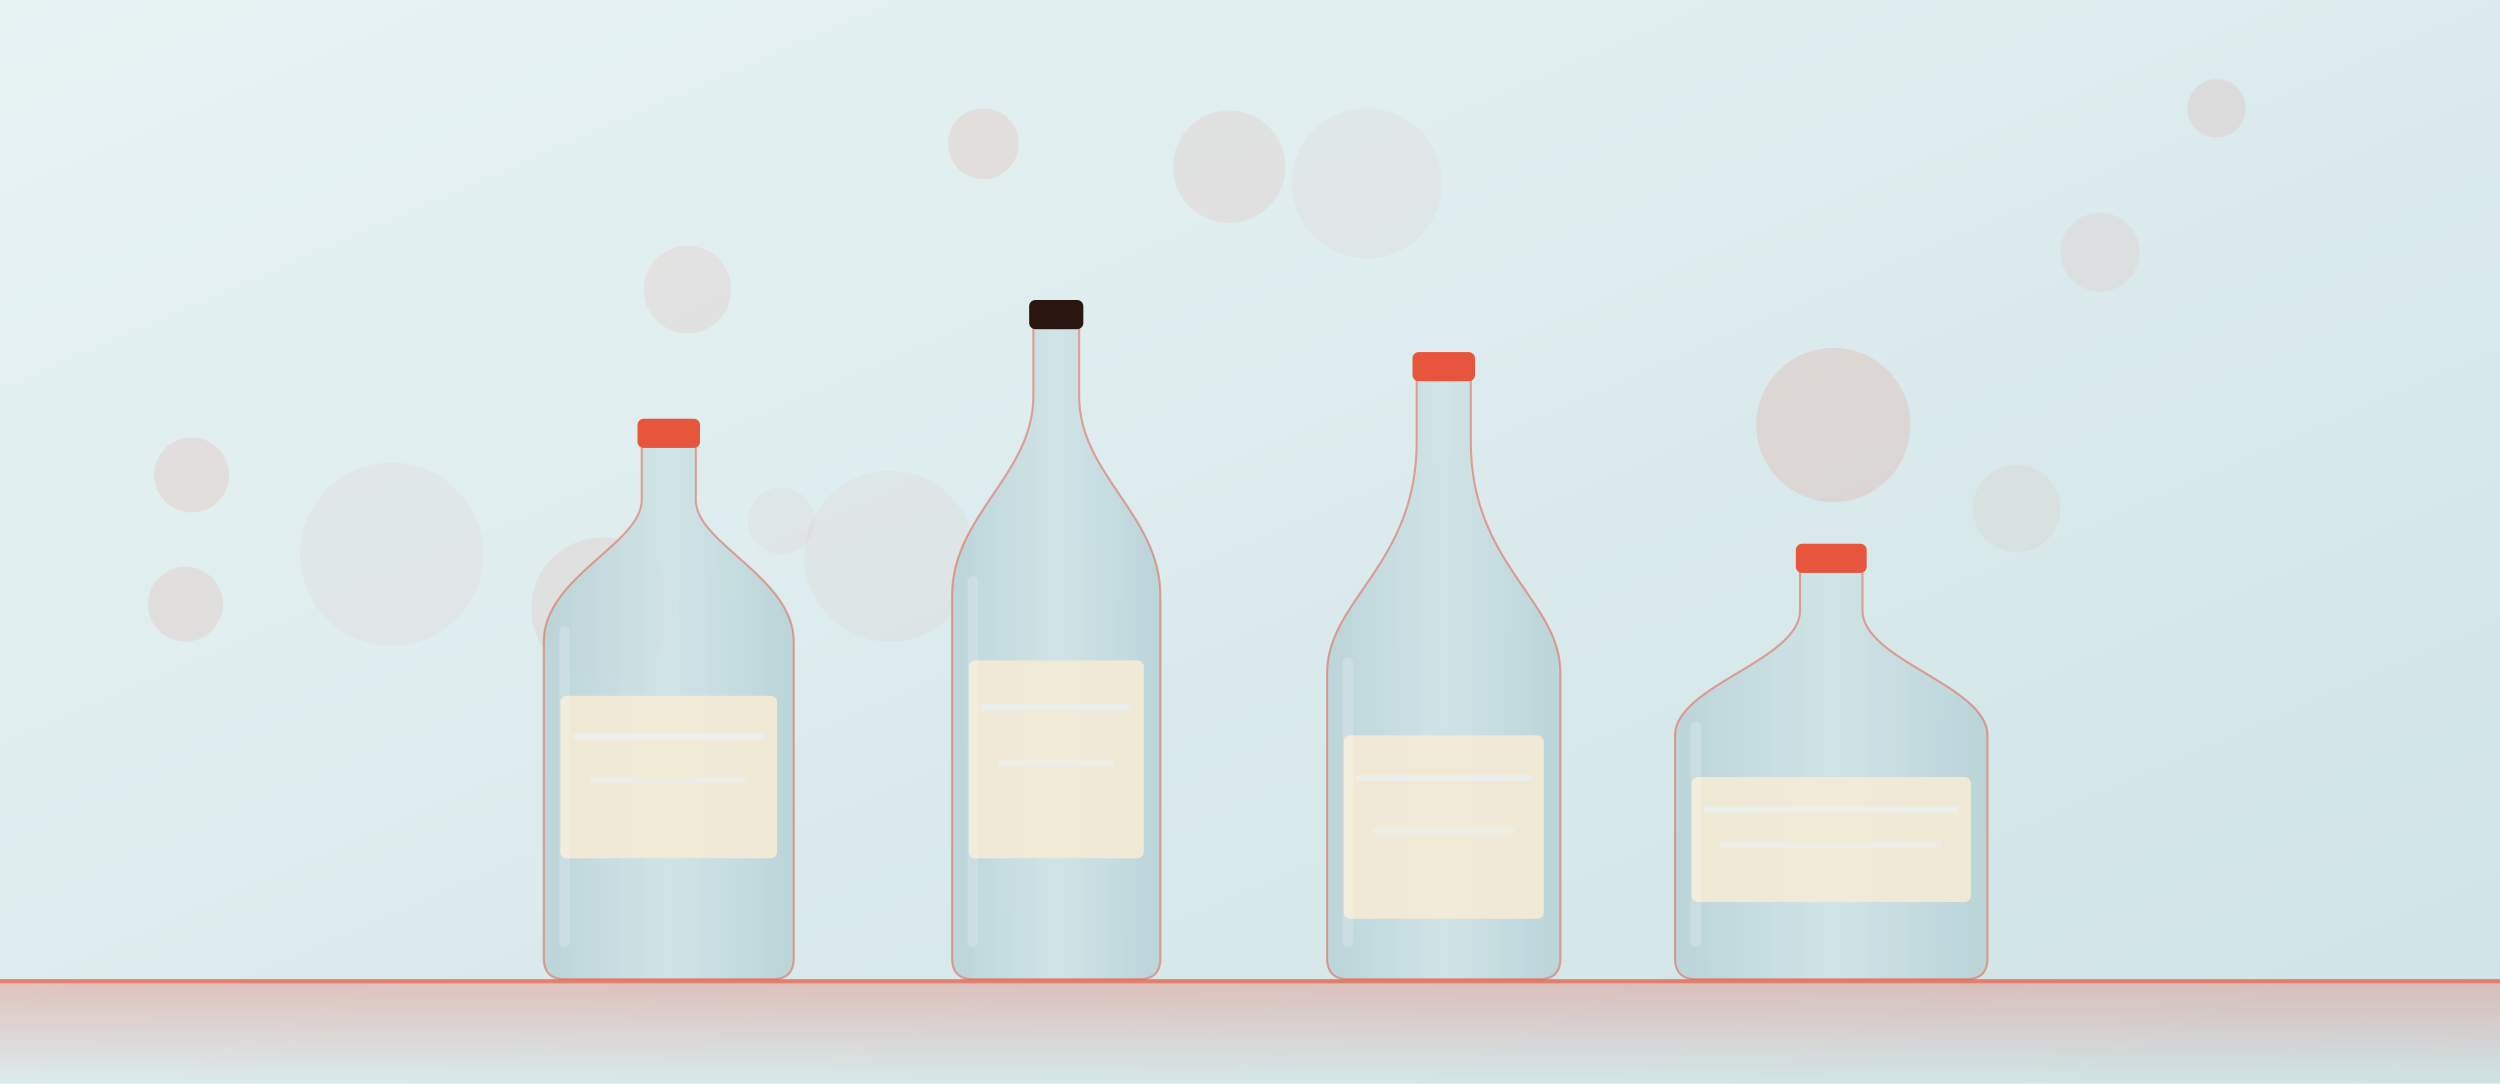
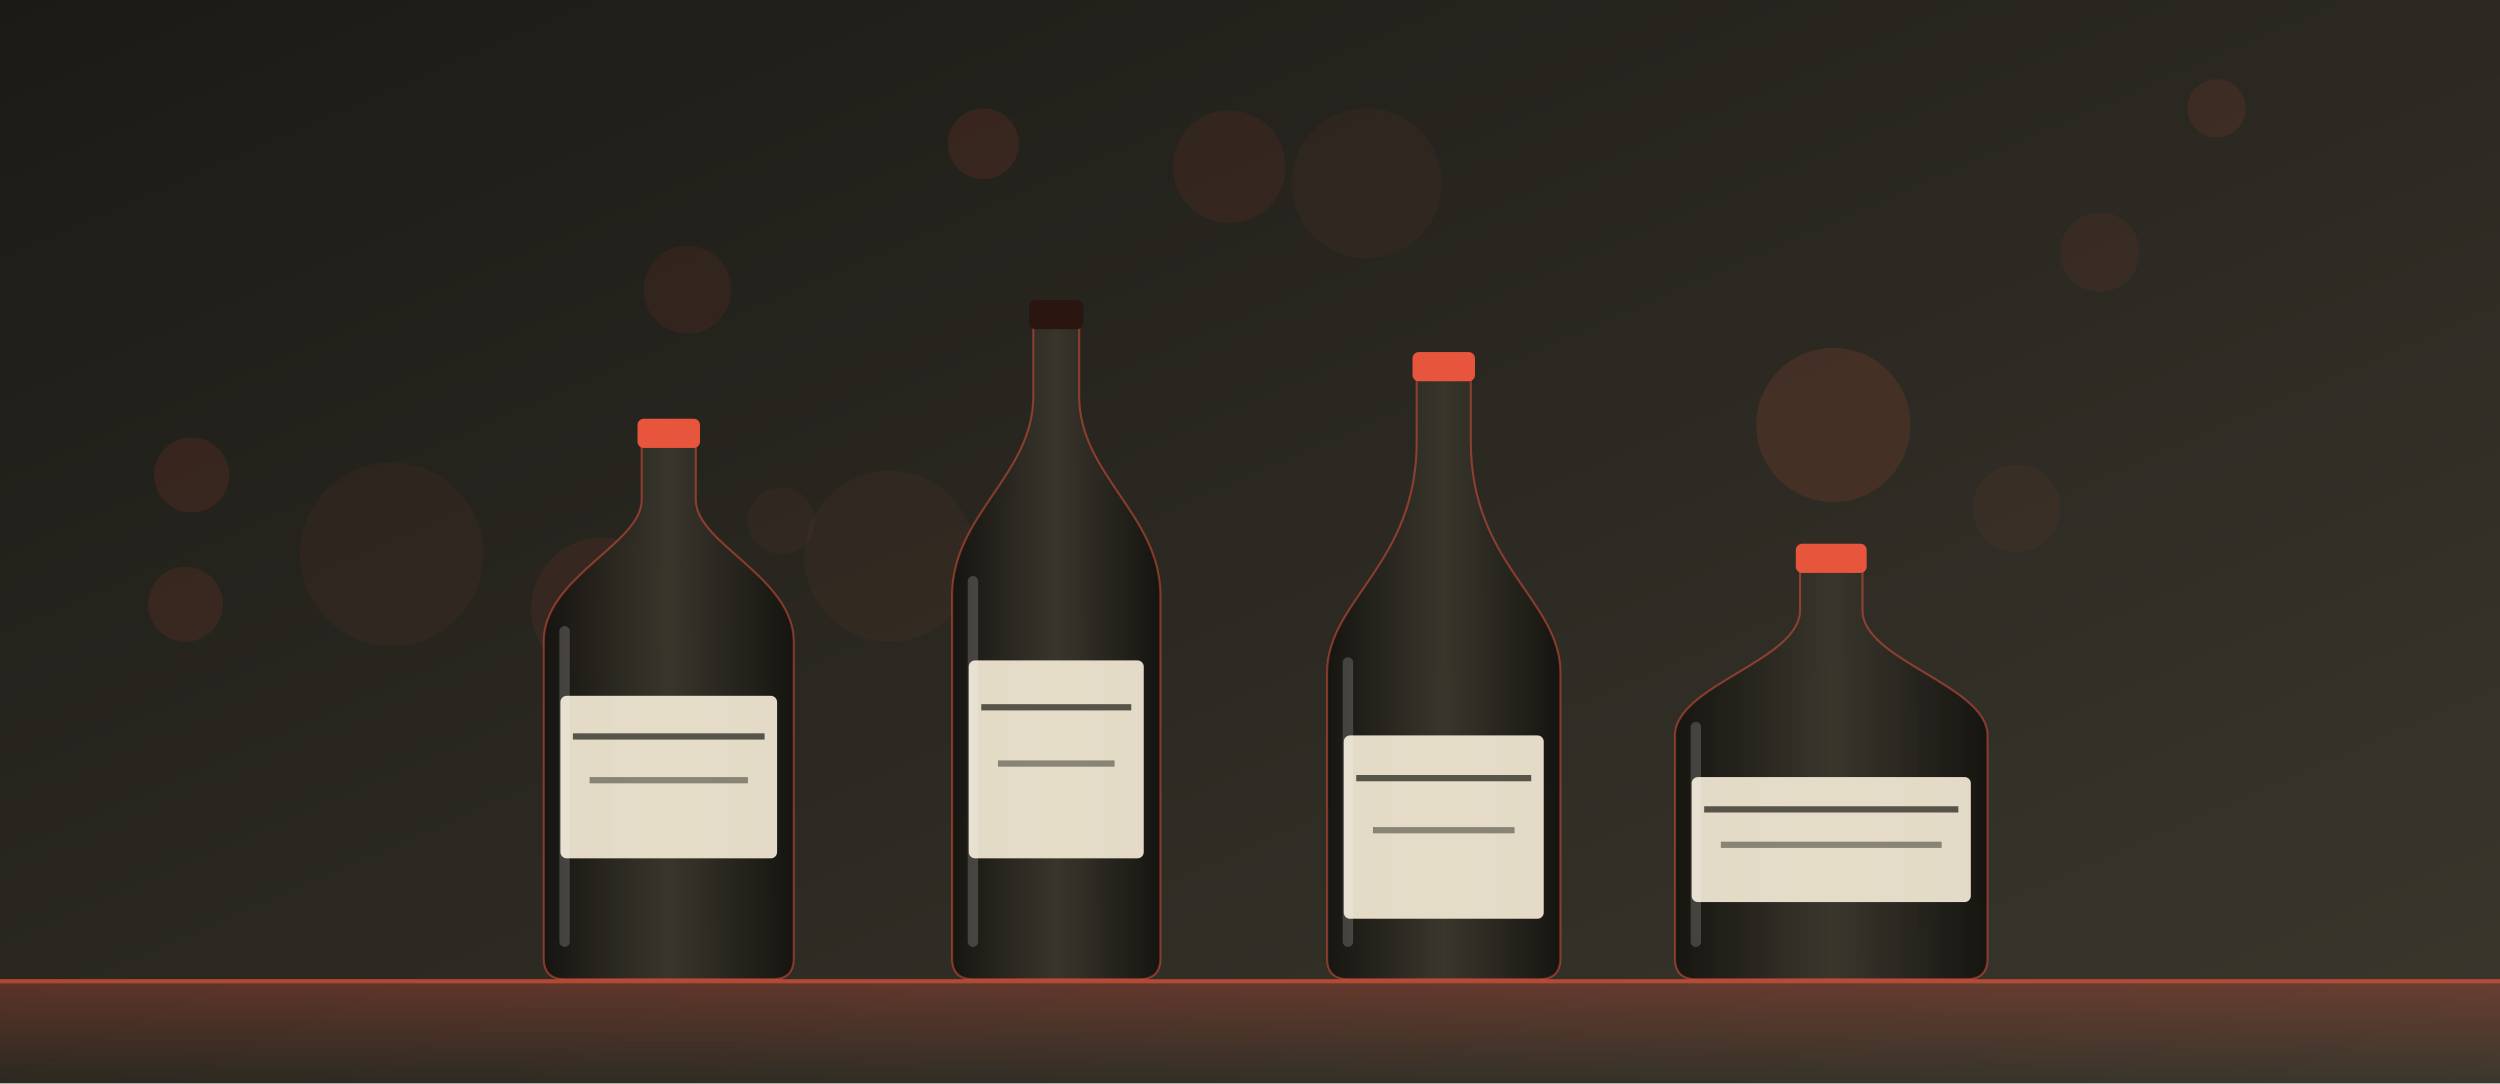
<svg xmlns="http://www.w3.org/2000/svg" viewBox="0 0 1200 520" role="img" aria-label="Иллюстрация: 700ml">
  <defs>
    <linearGradient id="bg" x1="0" y1="0" x2="1" y2="1">
-       <stop offset="0" stop-color="#e8f3f4" />
-       <stop offset="1" stop-color="#cfe3e6" />
+       <stop offset="0" stop-color="#1b1a15" />
+       <stop offset="1" stop-color="#3a372d" />
    </linearGradient>
    <linearGradient id="glass" x1="0" y1="0" x2="1" y2="0">
-       <stop offset="0" stop-color="#b9d3d8" stop-opacity=".92" />
-       <stop offset=".5" stop-color="#cfe3e6" stop-opacity=".9" />
-       <stop offset="1" stop-color="#b9d3d8" stop-opacity=".95" />
+       <stop offset="0" stop-color="#14130f" stop-opacity=".92" />
+       <stop offset=".5" stop-color="#3a372d" stop-opacity=".9" />
+       <stop offset="1" stop-color="#14130f" stop-opacity=".95" />
    </linearGradient>
    <linearGradient id="floor" x1="0" y1="0" x2="0" y2="1">
      <stop offset="0" stop-color="#e8553d" stop-opacity=".28" />
      <stop offset="1" stop-color="#e8553d" stop-opacity="0" />
    </linearGradient>
  </defs>
  <rect width="1200" height="520" fill="url(#bg)" />
  <circle cx="188" cy="266" r="44" fill="#e8553d" fill-opacity="0.05" />
  <circle cx="880" cy="204" r="37" fill="#e8553d" fill-opacity="0.13" />
  <circle cx="289" cy="292" r="34" fill="#e8553d" fill-opacity="0.08" />
  <circle cx="656" cy="88" r="36" fill="#e8553d" fill-opacity="0.05" />
  <circle cx="590" cy="80" r="27" fill="#e8553d" fill-opacity="0.08" />
  <circle cx="1064" cy="52" r="14" fill="#e8553d" fill-opacity="0.10" />
  <circle cx="89" cy="290" r="18" fill="#e8553d" fill-opacity="0.10" />
  <circle cx="1008" cy="121" r="19" fill="#e8553d" fill-opacity="0.07" />
  <circle cx="968" cy="244" r="21" fill="#e8553d" fill-opacity="0.06" />
  <circle cx="375" cy="250" r="16" fill="#e8553d" fill-opacity="0.05" />
  <circle cx="92" cy="228" r="18" fill="#e8553d" fill-opacity="0.11" />
  <circle cx="472" cy="69" r="17" fill="#e8553d" fill-opacity="0.11" />
  <circle cx="427" cy="267" r="41" fill="#e8553d" fill-opacity="0.05" />
  <circle cx="330" cy="139" r="21" fill="#e8553d" fill-opacity="0.08" />
  <rect x="0" y="470" width="1200" height="50" fill="url(#floor)" />
  <rect x="0" y="470" width="1200" height="2" fill="#e8553d" fill-opacity=".6" />
  <path d="M308 209 L334 209 L334 240 C334 261 381 277 381 308 L381 460 Q381 470 371 470 L271 470 Q261 470 261 460 L261 308 C261 277 308 261 308 240 Z" fill="url(#glass)" stroke="#e8553d" stroke-opacity=".5" />
  <rect x="306" y="201" width="30" height="14" rx="3" fill="#e8553d" />
  <rect x="269" y="334" width="104" height="78" rx="3" fill="#f4ead6" fill-opacity=".92" />
-   <rect x="275" y="352" width="92" height="3" fill="#e8f3f4" fill-opacity=".7" />
-   <rect x="283" y="373" width="76" height="3" fill="#e8f3f4" fill-opacity=".45" />
+   <rect x="275" y="352" width="92" height="3" fill="#1b1a15" fill-opacity=".7" />
+   <rect x="283" y="373" width="76" height="3" fill="#1b1a15" fill-opacity=".45" />
  <path d="M271 303 L271 452" stroke="#fff" stroke-opacity=".18" stroke-width="5" stroke-linecap="round" />
  <path d="M496 152 L518 152 L518 190 C518 228 557 247 557 286 L557 460 Q557 470 547 470 L467 470 Q457 470 457 460 L457 286 C457 247 496 228 496 190 Z" fill="url(#glass)" stroke="#e8553d" stroke-opacity=".5" />
  <rect x="494" y="144" width="26" height="14" rx="3" fill="#2a1511" />
  <rect x="465" y="317" width="84" height="95" rx="3" fill="#f4ead6" fill-opacity=".92" />
-   <rect x="471" y="338" width="72" height="3" fill="#e8f3f4" fill-opacity=".7" />
-   <rect x="479" y="365" width="56" height="3" fill="#e8f3f4" fill-opacity=".45" />
+   <rect x="471" y="338" width="72" height="3" fill="#1b1a15" fill-opacity=".7" />
+   <rect x="479" y="365" width="56" height="3" fill="#1b1a15" fill-opacity=".45" />
  <path d="M467 279 L467 452" stroke="#fff" stroke-opacity=".18" stroke-width="5" stroke-linecap="round" />
  <path d="M680 177 L706 177 L706 212 C706 271 749 288 749 323 L749 460 Q749 470 739 470 L647 470 Q637 470 637 460 L637 323 C637 288 680 271 680 212 Z" fill="url(#glass)" stroke="#e8553d" stroke-opacity=".5" />
  <rect x="678" y="169" width="30" height="14" rx="3" fill="#e8553d" />
  <rect x="645" y="353" width="96" height="88" rx="3" fill="#f4ead6" fill-opacity=".92" />
-   <rect x="651" y="372" width="84" height="3" fill="#e8f3f4" fill-opacity=".7" />
-   <rect x="659" y="397" width="68" height="3" fill="#e8f3f4" fill-opacity=".45" />
+   <rect x="651" y="372" width="84" height="3" fill="#1b1a15" fill-opacity=".7" />
+   <rect x="659" y="397" width="68" height="3" fill="#1b1a15" fill-opacity=".45" />
  <path d="M647 318 L647 452" stroke="#fff" stroke-opacity=".18" stroke-width="5" stroke-linecap="round" />
  <path d="M864 269 L894 269 L894 293 C894 317 954 329 954 353 L954 460 Q954 470 944 470 L814 470 Q804 470 804 460 L804 353 C804 329 864 317 864 293 Z" fill="url(#glass)" stroke="#e8553d" stroke-opacity=".5" />
  <rect x="862" y="261" width="34" height="14" rx="3" fill="#e8553d" />
  <rect x="812" y="373" width="134" height="60" rx="3" fill="#f4ead6" fill-opacity=".92" />
-   <rect x="818" y="387" width="122" height="3" fill="#e8f3f4" fill-opacity=".7" />
-   <rect x="826" y="404" width="106" height="3" fill="#e8f3f4" fill-opacity=".45" />
+   <rect x="818" y="387" width="122" height="3" fill="#1b1a15" fill-opacity=".7" />
+   <rect x="826" y="404" width="106" height="3" fill="#1b1a15" fill-opacity=".45" />
  <path d="M814 349 L814 452" stroke="#fff" stroke-opacity=".18" stroke-width="5" stroke-linecap="round" />
</svg>
